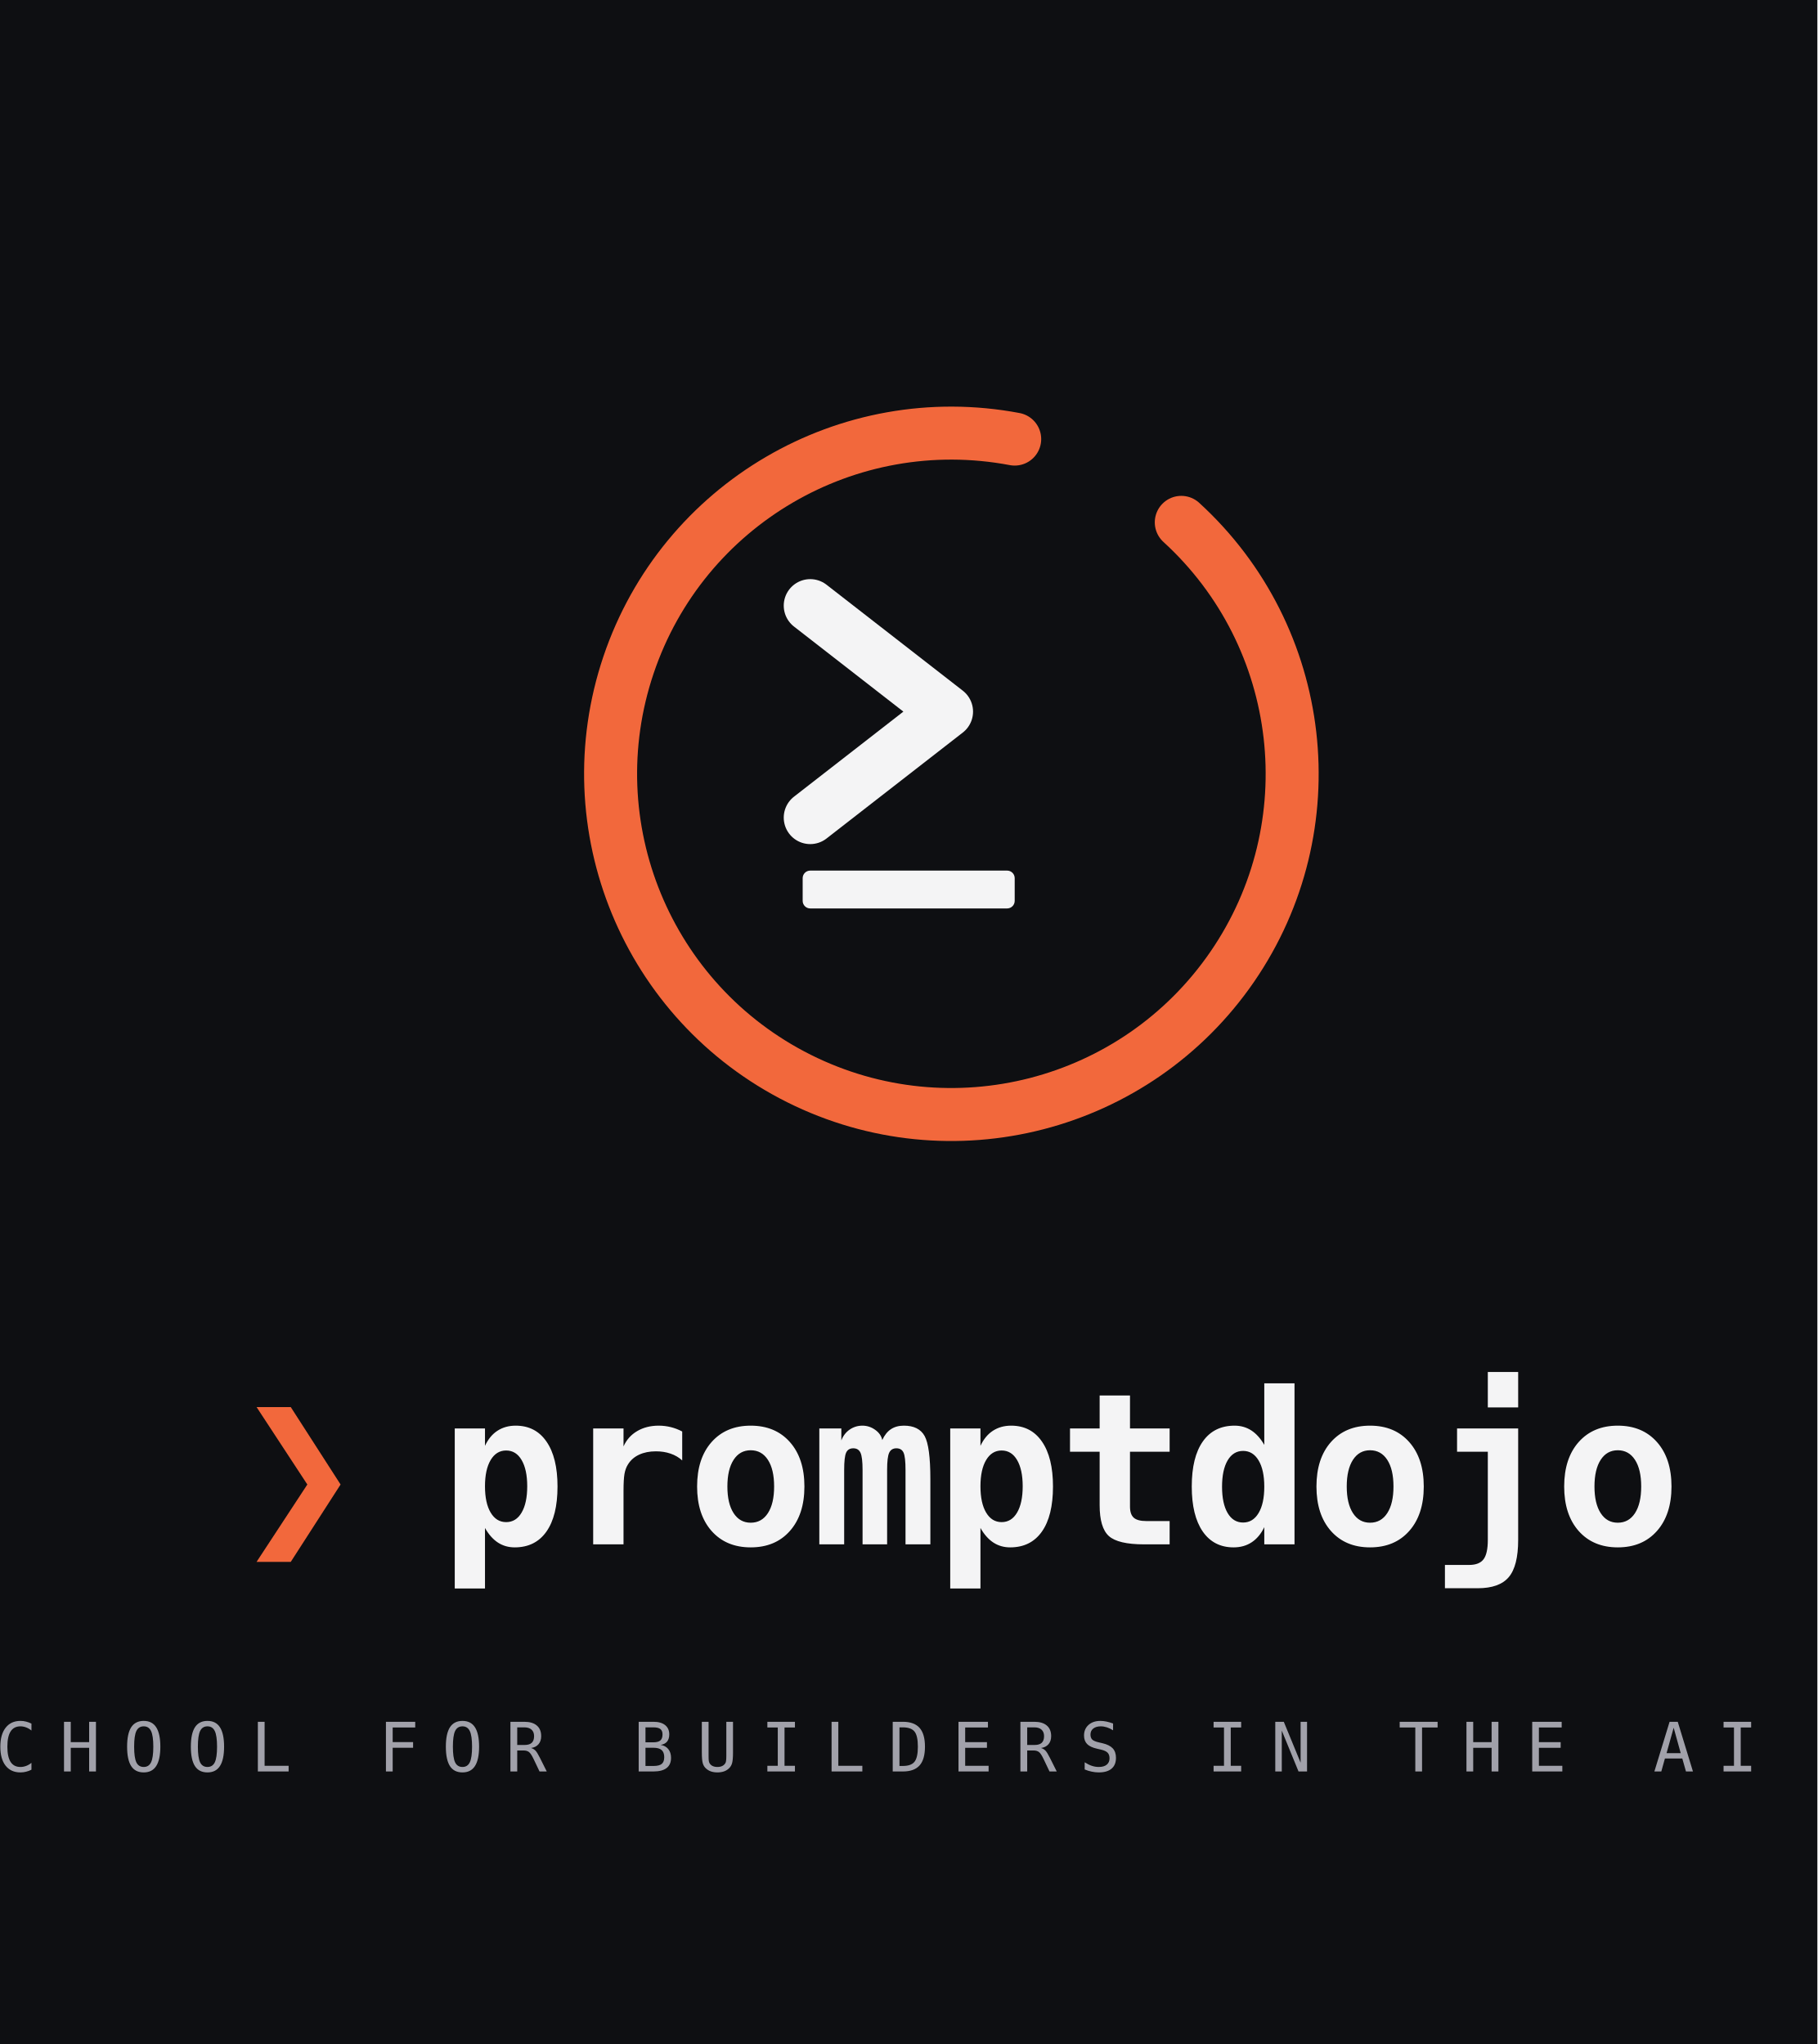
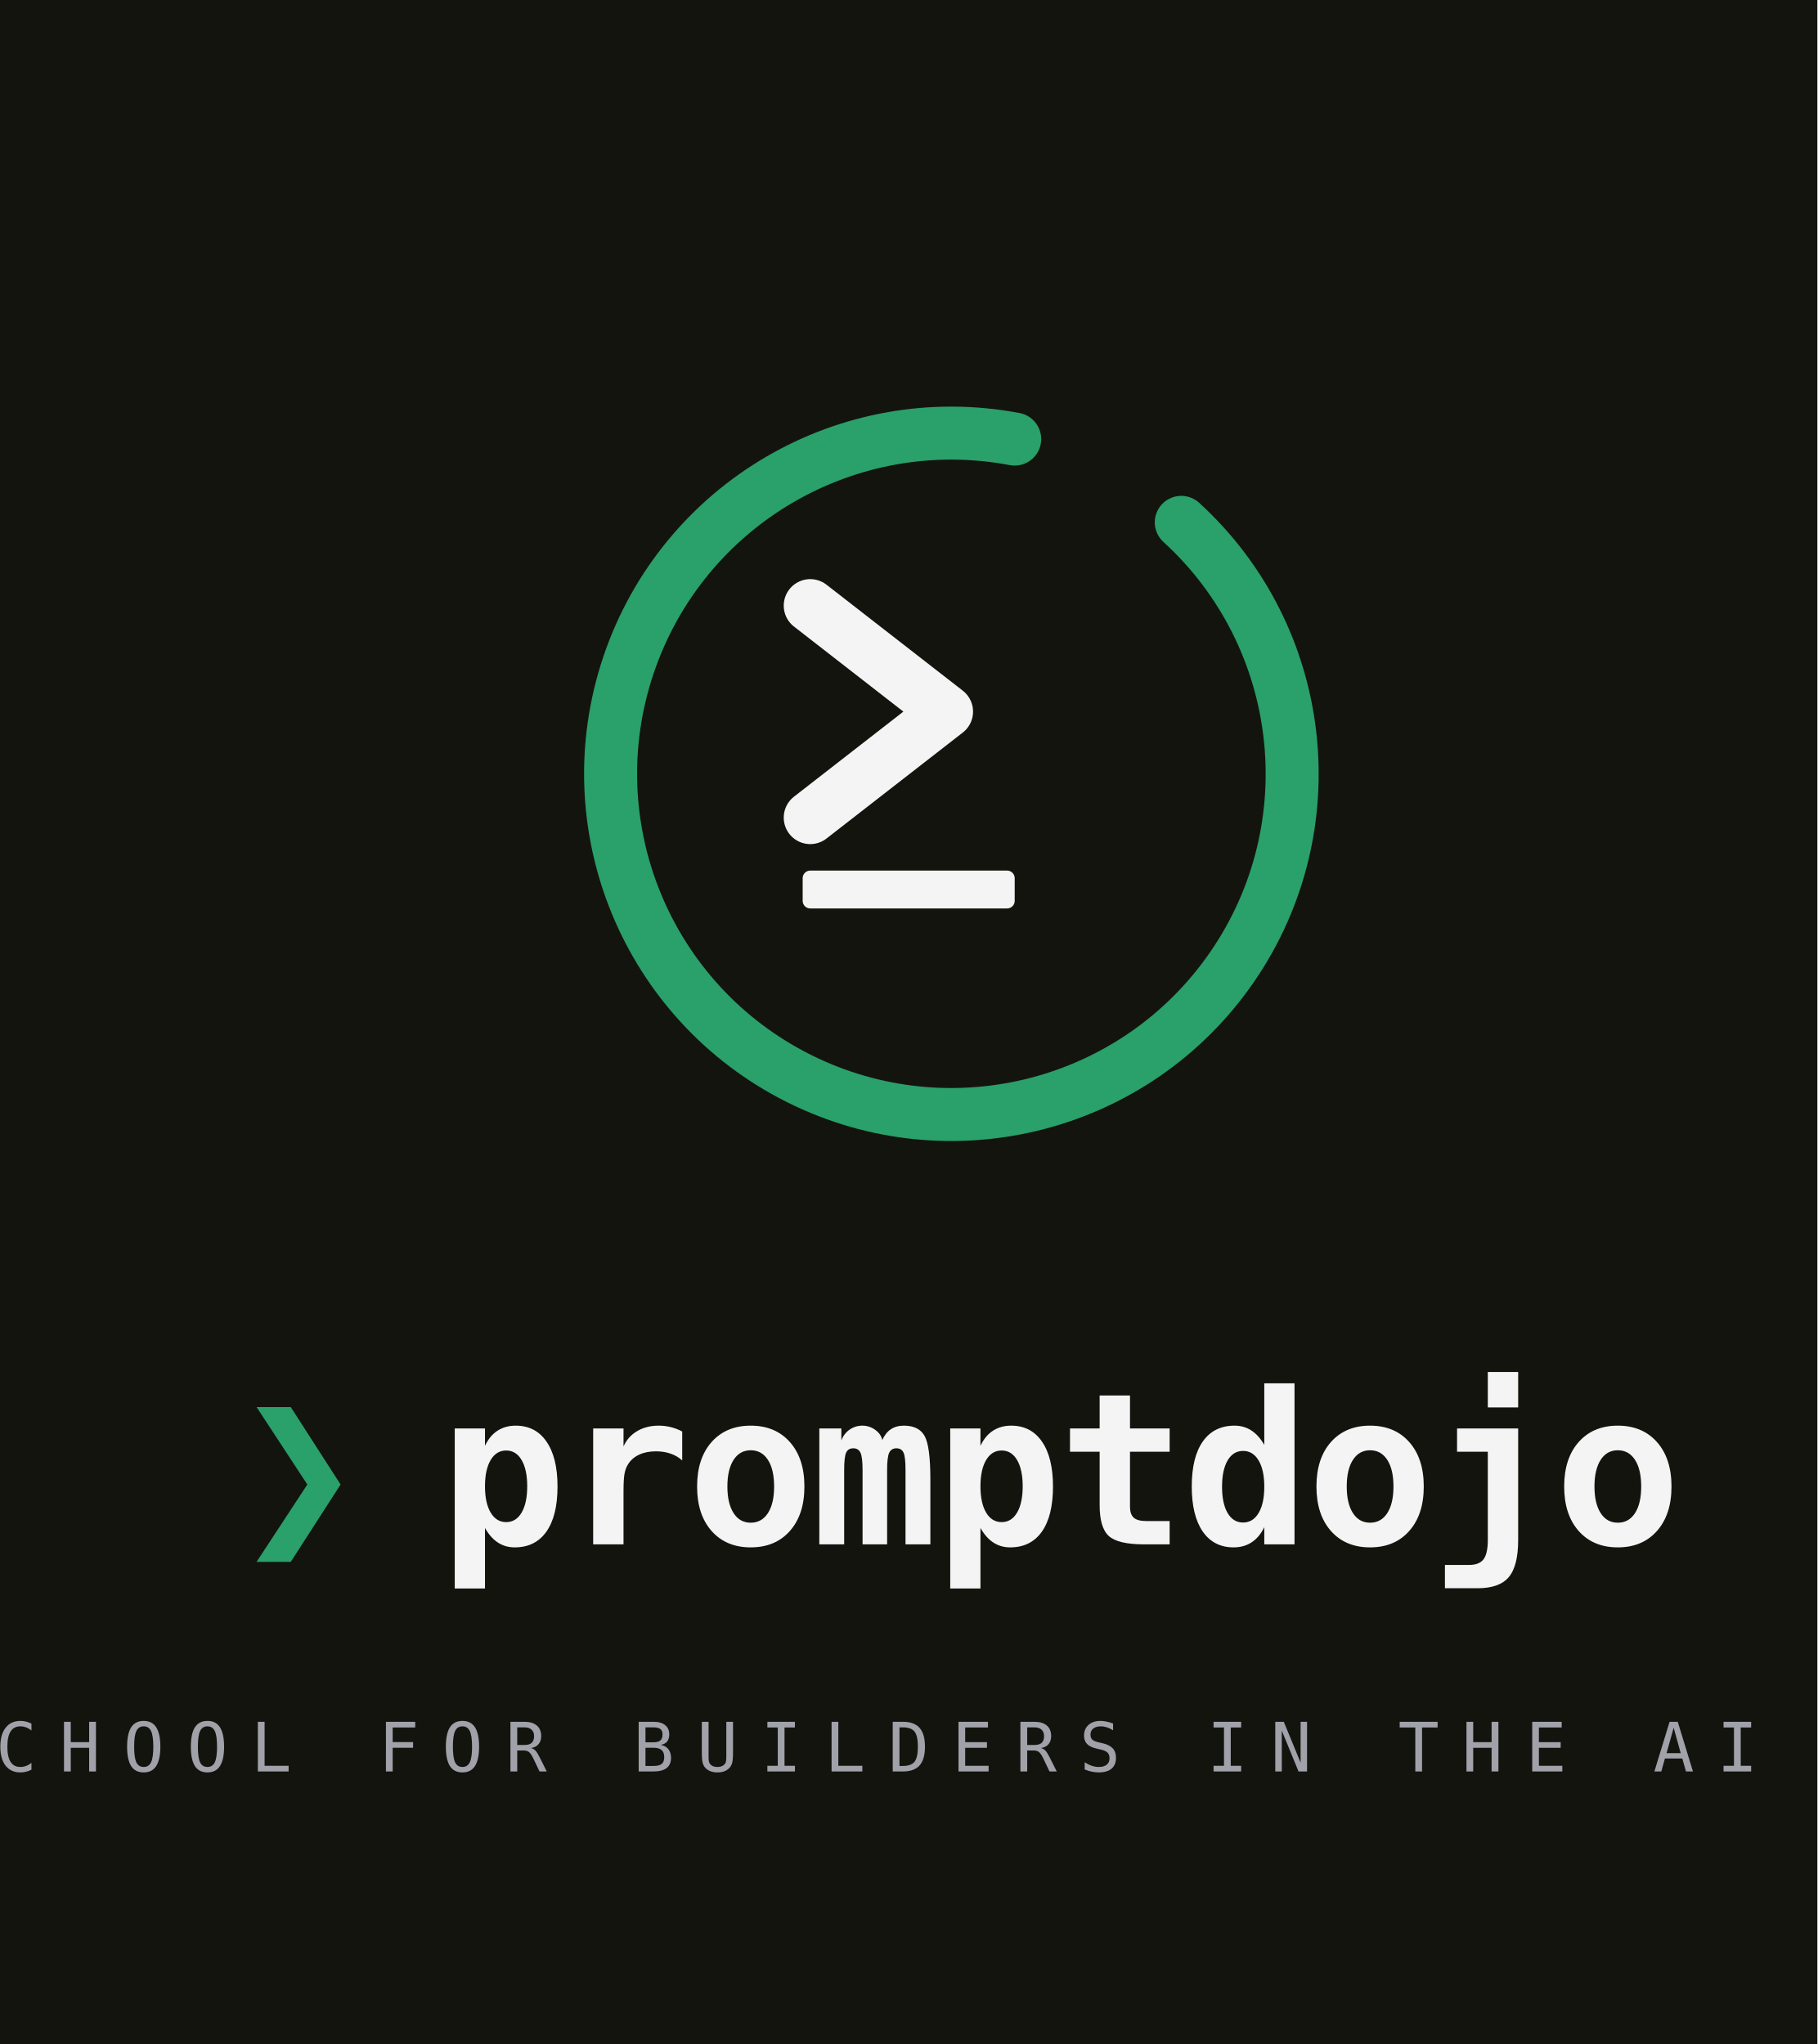
<svg xmlns="http://www.w3.org/2000/svg" viewBox="0 0 480 540" width="480" height="540" role="img" aria-label="promptdojo lockup">
-   <rect width="480" height="540" fill="#0E0F12" />
+   <rect width="480" height="540" fill="#14140f" />
  <g transform="translate(112 60)">
-     <path d="M 200 78 A 90 90 0 1 1 156 56" fill="none" stroke="#F2683C" stroke-width="14" stroke-linecap="round" />
+     <path d="M 200 78 A 90 90 0 1 1 156 56" fill="none" stroke="#2aa06a" stroke-width="14" stroke-linecap="round" />
    <path d="M 102 100 L 138 128 L 102 156" fill="none" stroke="#f4f4f5" stroke-width="14" stroke-linecap="round" stroke-linejoin="round" />
    <rect x="100" y="170" width="56" height="10" rx="2" fill="#f4f4f5" />
  </g>
  <g font-family="JetBrains Mono, Geist Mono, ui-monospace, SF Mono, monospace" font-weight="800" font-size="56" letter-spacing="-1">
-     <text x="62" y="408" fill="#F2683C">❯</text>
+     <text x="62" y="408" fill="#2aa06a">❯</text>
    <text x="116" y="408" fill="#f4f4f5">promptdojo</text>
  </g>
  <text x="240" y="468" font-family="JetBrains Mono, monospace" font-size="18" letter-spacing="6" fill="#a1a1aa" text-anchor="middle">A SCHOOL FOR BUILDERS IN THE AI ERA</text>
</svg>
